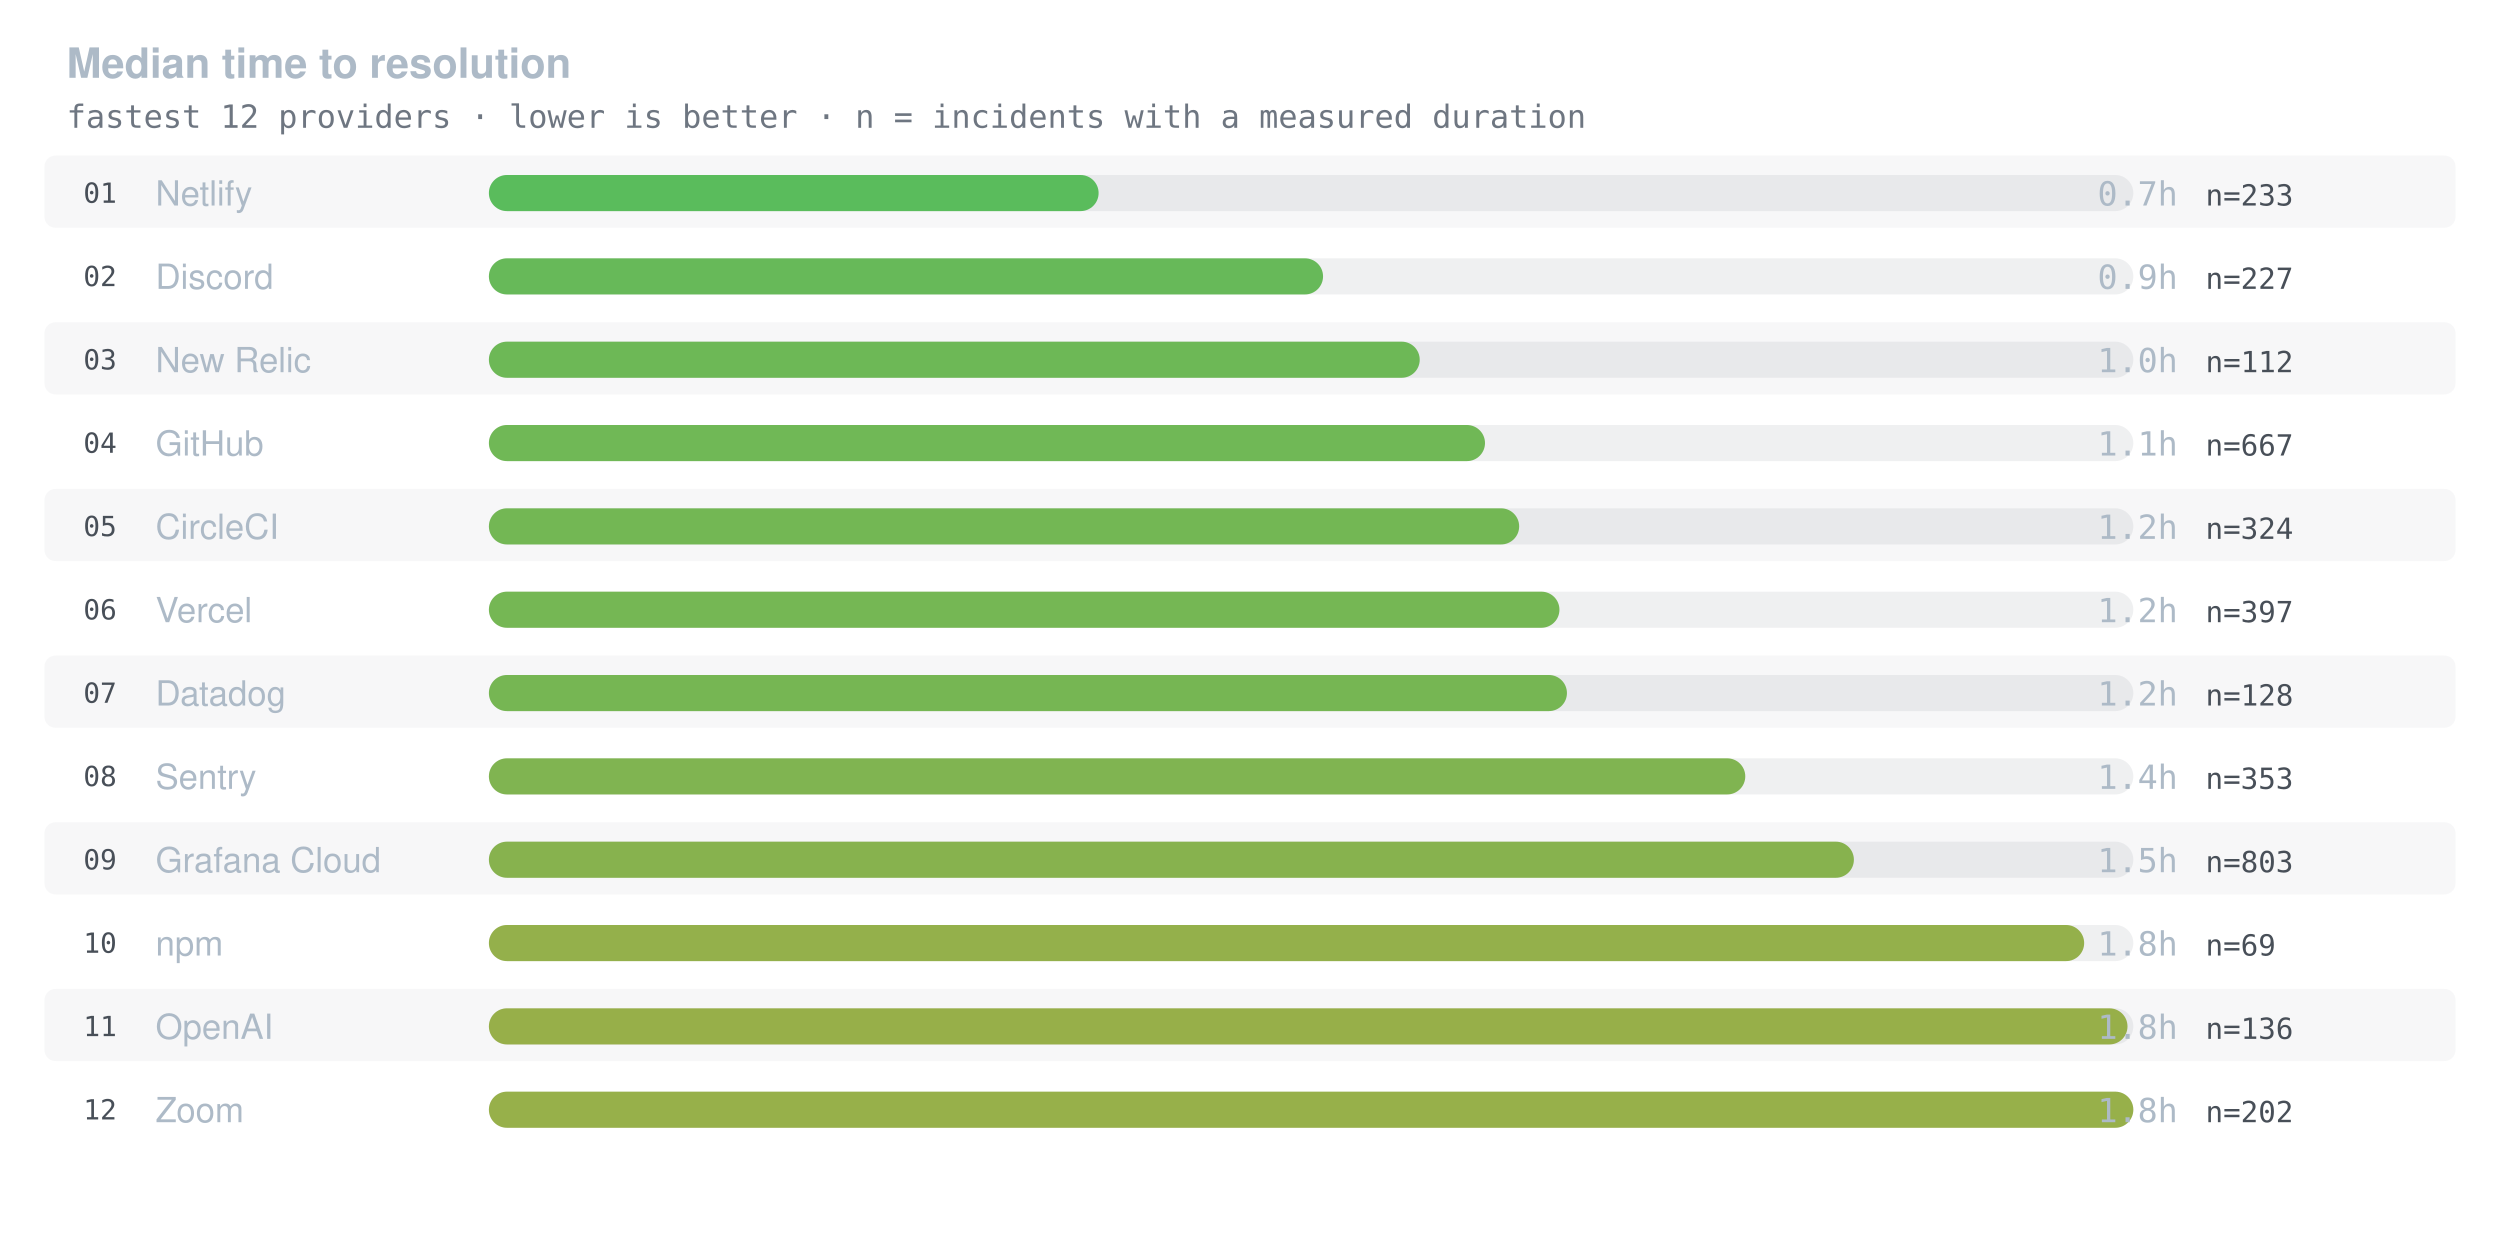
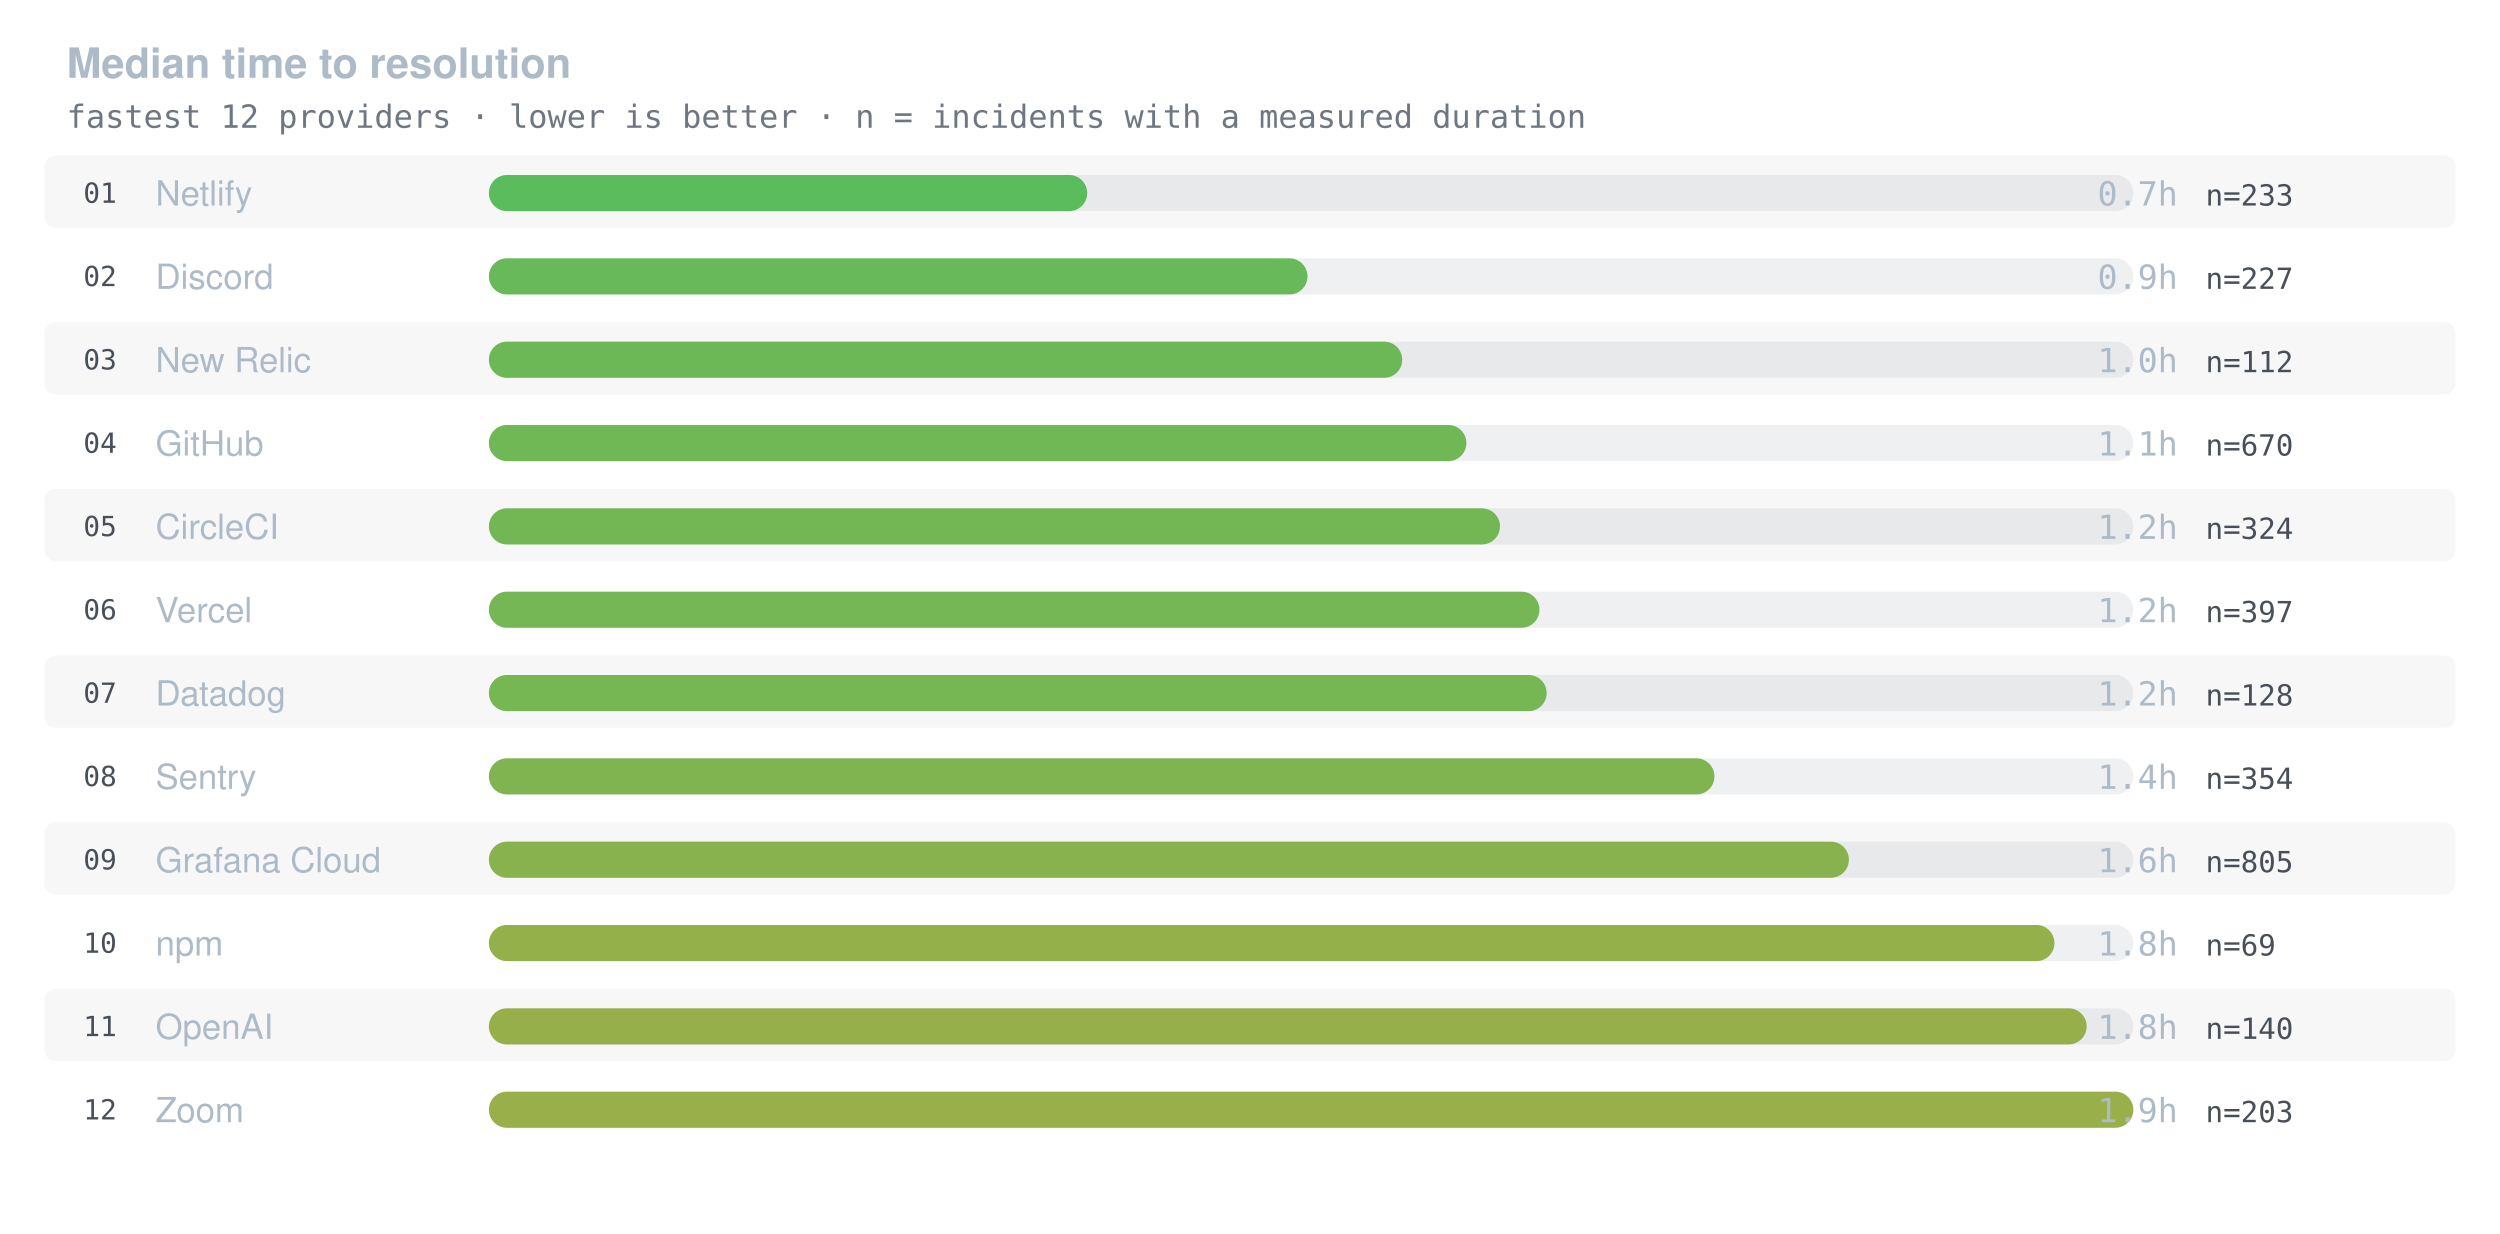
<svg xmlns="http://www.w3.org/2000/svg" viewBox="0 0 900 444" width="900" height="444" role="img">
  <text x="24" y="28" fill="#adbac7" font-size="15" font-family="-apple-system,BlinkMacSystemFont,Segoe UI,Helvetica,Arial,sans-serif" font-weight="600">Median time to resolution</text>
  <text x="24" y="46" fill="#6e7681" font-size="11.5" font-family="ui-monospace,SFMono-Regular,Menlo,Consolas,monospace">fastest 12 providers · lower is better · n = incidents with a measured duration</text>
  <rect x="16" y="56" width="868" height="26" rx="4" fill="#6e7681" opacity="0.055" />
  <text x="30" y="73" fill="#484f58" font-size="10" font-family="ui-monospace,SFMono-Regular,Menlo,Consolas,monospace">01</text>
  <text x="56" y="74" fill="#adbac7" font-size="12.5" font-family="-apple-system,BlinkMacSystemFont,Segoe UI,Helvetica,Arial,sans-serif">Netlify</text>
  <rect x="176" y="63" width="592" height="13" rx="6.5" fill="#6e7681" opacity="0.11" />
-   <rect x="176" y="63" width="219.5" height="13" rx="6.5" fill="#4ab74d" opacity="0.9" />
+   <rect x="176" y="63" width="215.4" height="13" rx="6.5" fill="#4ab74d" opacity="0.9" />
  <text x="784" y="74" fill="#adbac7" font-size="12" font-family="ui-monospace,SFMono-Regular,Menlo,Consolas,monospace" text-anchor="end">0.7h</text>
  <text x="794" y="74" fill="#484f58" font-size="10.5" font-family="ui-monospace,SFMono-Regular,Menlo,Consolas,monospace">n=233</text>
  <text x="30" y="103" fill="#484f58" font-size="10" font-family="ui-monospace,SFMono-Regular,Menlo,Consolas,monospace">02</text>
  <text x="56" y="104" fill="#adbac7" font-size="12.5" font-family="-apple-system,BlinkMacSystemFont,Segoe UI,Helvetica,Arial,sans-serif">Discord</text>
  <rect x="176" y="93" width="592" height="13" rx="6.5" fill="#6e7681" opacity="0.11" />
-   <rect x="176" y="93" width="300.3" height="13" rx="6.5" fill="#59b348" opacity="0.9" />
+   <rect x="176" y="93" width="294.7" height="13" rx="6.5" fill="#59b348" opacity="0.9" />
  <text x="784" y="104" fill="#adbac7" font-size="12" font-family="ui-monospace,SFMono-Regular,Menlo,Consolas,monospace" text-anchor="end">0.9h</text>
  <text x="794" y="104" fill="#484f58" font-size="10.5" font-family="ui-monospace,SFMono-Regular,Menlo,Consolas,monospace">n=227</text>
  <rect x="16" y="116" width="868" height="26" rx="4" fill="#6e7681" opacity="0.055" />
  <text x="30" y="133" fill="#484f58" font-size="10" font-family="ui-monospace,SFMono-Regular,Menlo,Consolas,monospace">03</text>
  <text x="56" y="134" fill="#adbac7" font-size="12.5" font-family="-apple-system,BlinkMacSystemFont,Segoe UI,Helvetica,Arial,sans-serif">New Relic</text>
  <rect x="176" y="123" width="592" height="13" rx="6.5" fill="#6e7681" opacity="0.11" />
-   <rect x="176" y="123" width="335.1" height="13" rx="6.5" fill="#5fb246" opacity="0.9" />
+   <rect x="176" y="123" width="328.8" height="13" rx="6.5" fill="#5fb246" opacity="0.9" />
  <text x="784" y="134" fill="#adbac7" font-size="12" font-family="ui-monospace,SFMono-Regular,Menlo,Consolas,monospace" text-anchor="end">1.0h</text>
  <text x="794" y="134" fill="#484f58" font-size="10.5" font-family="ui-monospace,SFMono-Regular,Menlo,Consolas,monospace">n=112</text>
  <text x="30" y="163" fill="#484f58" font-size="10" font-family="ui-monospace,SFMono-Regular,Menlo,Consolas,monospace">04</text>
  <text x="56" y="164" fill="#adbac7" font-size="12.5" font-family="-apple-system,BlinkMacSystemFont,Segoe UI,Helvetica,Arial,sans-serif">GitHub</text>
  <rect x="176" y="153" width="592" height="13" rx="6.5" fill="#6e7681" opacity="0.11" />
-   <rect x="176" y="153" width="358.6" height="13" rx="6.5" fill="#63b145" opacity="0.9" />
+   <rect x="176" y="153" width="351.9" height="13" rx="6.5" fill="#63b145" opacity="0.9" />
  <text x="784" y="164" fill="#adbac7" font-size="12" font-family="ui-monospace,SFMono-Regular,Menlo,Consolas,monospace" text-anchor="end">1.1h</text>
-   <text x="794" y="164" fill="#484f58" font-size="10.5" font-family="ui-monospace,SFMono-Regular,Menlo,Consolas,monospace">n=667</text>
+   <text x="794" y="164" fill="#484f58" font-size="10.5" font-family="ui-monospace,SFMono-Regular,Menlo,Consolas,monospace">n=670</text>
  <rect x="16" y="176" width="868" height="26" rx="4" fill="#6e7681" opacity="0.055" />
  <text x="30" y="193" fill="#484f58" font-size="10" font-family="ui-monospace,SFMono-Regular,Menlo,Consolas,monospace">05</text>
  <text x="56" y="194" fill="#adbac7" font-size="12.5" font-family="-apple-system,BlinkMacSystemFont,Segoe UI,Helvetica,Arial,sans-serif">CircleCI</text>
  <rect x="176" y="183" width="592" height="13" rx="6.5" fill="#6e7681" opacity="0.11" />
-   <rect x="176" y="183" width="370.9" height="13" rx="6.5" fill="#66b144" opacity="0.9" />
+   <rect x="176" y="183" width="364.0" height="13" rx="6.5" fill="#66b144" opacity="0.9" />
  <text x="784" y="194" fill="#adbac7" font-size="12" font-family="ui-monospace,SFMono-Regular,Menlo,Consolas,monospace" text-anchor="end">1.2h</text>
  <text x="794" y="194" fill="#484f58" font-size="10.5" font-family="ui-monospace,SFMono-Regular,Menlo,Consolas,monospace">n=324</text>
  <text x="30" y="223" fill="#484f58" font-size="10" font-family="ui-monospace,SFMono-Regular,Menlo,Consolas,monospace">06</text>
  <text x="56" y="224" fill="#adbac7" font-size="12.5" font-family="-apple-system,BlinkMacSystemFont,Segoe UI,Helvetica,Arial,sans-serif">Vercel</text>
  <rect x="176" y="213" width="592" height="13" rx="6.5" fill="#6e7681" opacity="0.11" />
-   <rect x="176" y="213" width="385.4" height="13" rx="6.5" fill="#68b043" opacity="0.9" />
+   <rect x="176" y="213" width="378.2" height="13" rx="6.5" fill="#68b043" opacity="0.9" />
  <text x="784" y="224" fill="#adbac7" font-size="12" font-family="ui-monospace,SFMono-Regular,Menlo,Consolas,monospace" text-anchor="end">1.2h</text>
  <text x="794" y="224" fill="#484f58" font-size="10.5" font-family="ui-monospace,SFMono-Regular,Menlo,Consolas,monospace">n=397</text>
  <rect x="16" y="236" width="868" height="26" rx="4" fill="#6e7681" opacity="0.055" />
  <text x="30" y="253" fill="#484f58" font-size="10" font-family="ui-monospace,SFMono-Regular,Menlo,Consolas,monospace">07</text>
  <text x="56" y="254" fill="#adbac7" font-size="12.5" font-family="-apple-system,BlinkMacSystemFont,Segoe UI,Helvetica,Arial,sans-serif">Datadog</text>
  <rect x="176" y="243" width="592" height="13" rx="6.5" fill="#6e7681" opacity="0.11" />
-   <rect x="176" y="243" width="388.1" height="13" rx="6.5" fill="#69b043" opacity="0.9" />
+   <rect x="176" y="243" width="380.8" height="13" rx="6.5" fill="#69b043" opacity="0.9" />
  <text x="784" y="254" fill="#adbac7" font-size="12" font-family="ui-monospace,SFMono-Regular,Menlo,Consolas,monospace" text-anchor="end">1.2h</text>
  <text x="794" y="254" fill="#484f58" font-size="10.5" font-family="ui-monospace,SFMono-Regular,Menlo,Consolas,monospace">n=128</text>
  <text x="30" y="283" fill="#484f58" font-size="10" font-family="ui-monospace,SFMono-Regular,Menlo,Consolas,monospace">08</text>
  <text x="56" y="284" fill="#adbac7" font-size="12.5" font-family="-apple-system,BlinkMacSystemFont,Segoe UI,Helvetica,Arial,sans-serif">Sentry</text>
  <rect x="176" y="273" width="592" height="13" rx="6.5" fill="#6e7681" opacity="0.11" />
-   <rect x="176" y="273" width="452.3" height="13" rx="6.5" fill="#74ad3f" opacity="0.9" />
+   <rect x="176" y="273" width="441.2" height="13" rx="6.5" fill="#74ad3f" opacity="0.9" />
  <text x="784" y="284" fill="#adbac7" font-size="12" font-family="ui-monospace,SFMono-Regular,Menlo,Consolas,monospace" text-anchor="end">1.4h</text>
-   <text x="794" y="284" fill="#484f58" font-size="10.5" font-family="ui-monospace,SFMono-Regular,Menlo,Consolas,monospace">n=353</text>
+   <text x="794" y="284" fill="#484f58" font-size="10.5" font-family="ui-monospace,SFMono-Regular,Menlo,Consolas,monospace">n=354</text>
  <rect x="16" y="296" width="868" height="26" rx="4" fill="#6e7681" opacity="0.055" />
  <text x="30" y="313" fill="#484f58" font-size="10" font-family="ui-monospace,SFMono-Regular,Menlo,Consolas,monospace">09</text>
  <text x="56" y="314" fill="#adbac7" font-size="12.5" font-family="-apple-system,BlinkMacSystemFont,Segoe UI,Helvetica,Arial,sans-serif">Grafana Cloud</text>
  <rect x="176" y="303" width="592" height="13" rx="6.5" fill="#6e7681" opacity="0.11" />
-   <rect x="176" y="303" width="491.4" height="13" rx="6.5" fill="#7cac3d" opacity="0.9" />
-   <text x="784" y="314" fill="#adbac7" font-size="12" font-family="ui-monospace,SFMono-Regular,Menlo,Consolas,monospace" text-anchor="end">1.5h</text>
-   <text x="794" y="314" fill="#484f58" font-size="10.5" font-family="ui-monospace,SFMono-Regular,Menlo,Consolas,monospace">n=803</text>
+   <rect x="176" y="303" width="489.6" height="13" rx="6.5" fill="#7dac3d" opacity="0.9" />
+   <text x="784" y="314" fill="#adbac7" font-size="12" font-family="ui-monospace,SFMono-Regular,Menlo,Consolas,monospace" text-anchor="end">1.6h</text>
+   <text x="794" y="314" fill="#484f58" font-size="10.5" font-family="ui-monospace,SFMono-Regular,Menlo,Consolas,monospace">n=805</text>
  <text x="30" y="343" fill="#484f58" font-size="10" font-family="ui-monospace,SFMono-Regular,Menlo,Consolas,monospace">10</text>
  <text x="56" y="344" fill="#adbac7" font-size="12.5" font-family="-apple-system,BlinkMacSystemFont,Segoe UI,Helvetica,Arial,sans-serif">npm</text>
  <rect x="176" y="333" width="592" height="13" rx="6.5" fill="#6e7681" opacity="0.11" />
-   <rect x="176" y="333" width="574.3" height="13" rx="6.5" fill="#8ba938" opacity="0.9" />
+   <rect x="176" y="333" width="563.6" height="13" rx="6.5" fill="#8ba938" opacity="0.9" />
  <text x="784" y="344" fill="#adbac7" font-size="12" font-family="ui-monospace,SFMono-Regular,Menlo,Consolas,monospace" text-anchor="end">1.8h</text>
  <text x="794" y="344" fill="#484f58" font-size="10.5" font-family="ui-monospace,SFMono-Regular,Menlo,Consolas,monospace">n=69</text>
  <rect x="16" y="356" width="868" height="26" rx="4" fill="#6e7681" opacity="0.055" />
  <text x="30" y="373" fill="#484f58" font-size="10" font-family="ui-monospace,SFMono-Regular,Menlo,Consolas,monospace">11</text>
  <text x="56" y="374" fill="#adbac7" font-size="12.5" font-family="-apple-system,BlinkMacSystemFont,Segoe UI,Helvetica,Arial,sans-serif">OpenAI</text>
  <rect x="176" y="363" width="592" height="13" rx="6.5" fill="#6e7681" opacity="0.11" />
-   <rect x="176" y="363" width="589.9" height="13" rx="6.5" fill="#8ea837" opacity="0.9" />
+   <rect x="176" y="363" width="575.2" height="13" rx="6.5" fill="#8da838" opacity="0.9" />
  <text x="784" y="374" fill="#adbac7" font-size="12" font-family="ui-monospace,SFMono-Regular,Menlo,Consolas,monospace" text-anchor="end">1.8h</text>
-   <text x="794" y="374" fill="#484f58" font-size="10.5" font-family="ui-monospace,SFMono-Regular,Menlo,Consolas,monospace">n=136</text>
+   <text x="794" y="374" fill="#484f58" font-size="10.5" font-family="ui-monospace,SFMono-Regular,Menlo,Consolas,monospace">n=140</text>
  <text x="30" y="403" fill="#484f58" font-size="10" font-family="ui-monospace,SFMono-Regular,Menlo,Consolas,monospace">12</text>
  <text x="56" y="404" fill="#adbac7" font-size="12.5" font-family="-apple-system,BlinkMacSystemFont,Segoe UI,Helvetica,Arial,sans-serif">Zoom</text>
  <rect x="176" y="393" width="592" height="13" rx="6.5" fill="#6e7681" opacity="0.11" />
-   <rect x="176" y="393" width="592.0" height="13" rx="6.5" fill="#8ea837" opacity="0.9" />
-   <text x="784" y="404" fill="#adbac7" font-size="12" font-family="ui-monospace,SFMono-Regular,Menlo,Consolas,monospace" text-anchor="end">1.8h</text>
-   <text x="794" y="404" fill="#484f58" font-size="10.5" font-family="ui-monospace,SFMono-Regular,Menlo,Consolas,monospace">n=202</text>
+   <rect x="176" y="393" width="592.0" height="13" rx="6.5" fill="#90a737" opacity="0.9" />
+   <text x="784" y="404" fill="#adbac7" font-size="12" font-family="ui-monospace,SFMono-Regular,Menlo,Consolas,monospace" text-anchor="end">1.9h</text>
+   <text x="794" y="404" fill="#484f58" font-size="10.5" font-family="ui-monospace,SFMono-Regular,Menlo,Consolas,monospace">n=203</text>
</svg>
